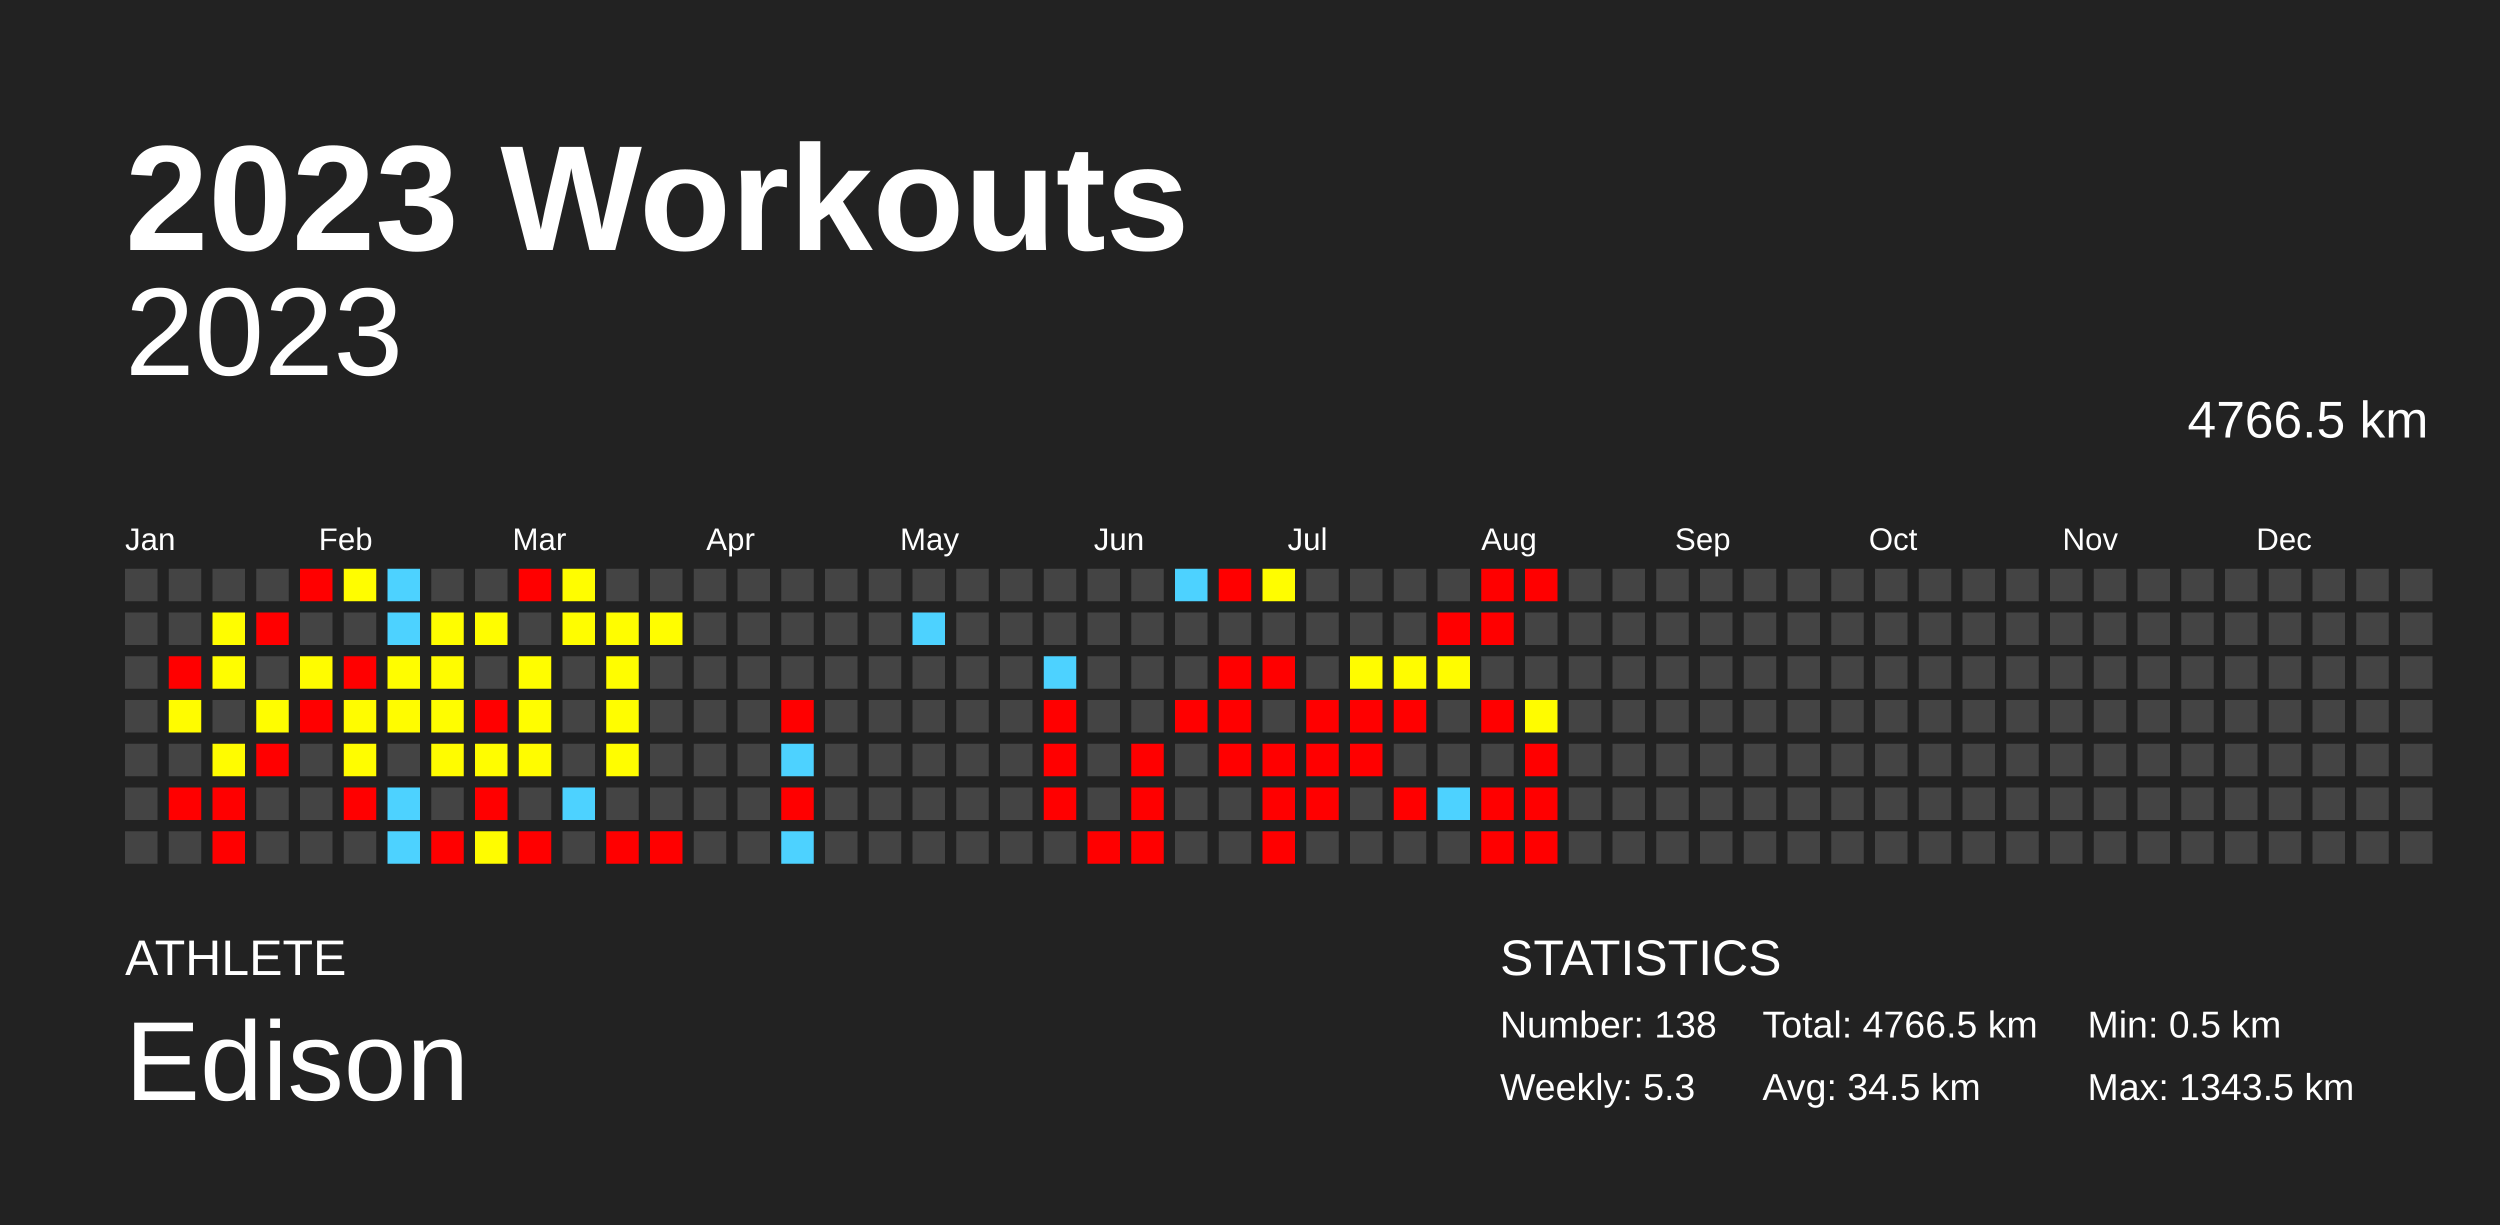
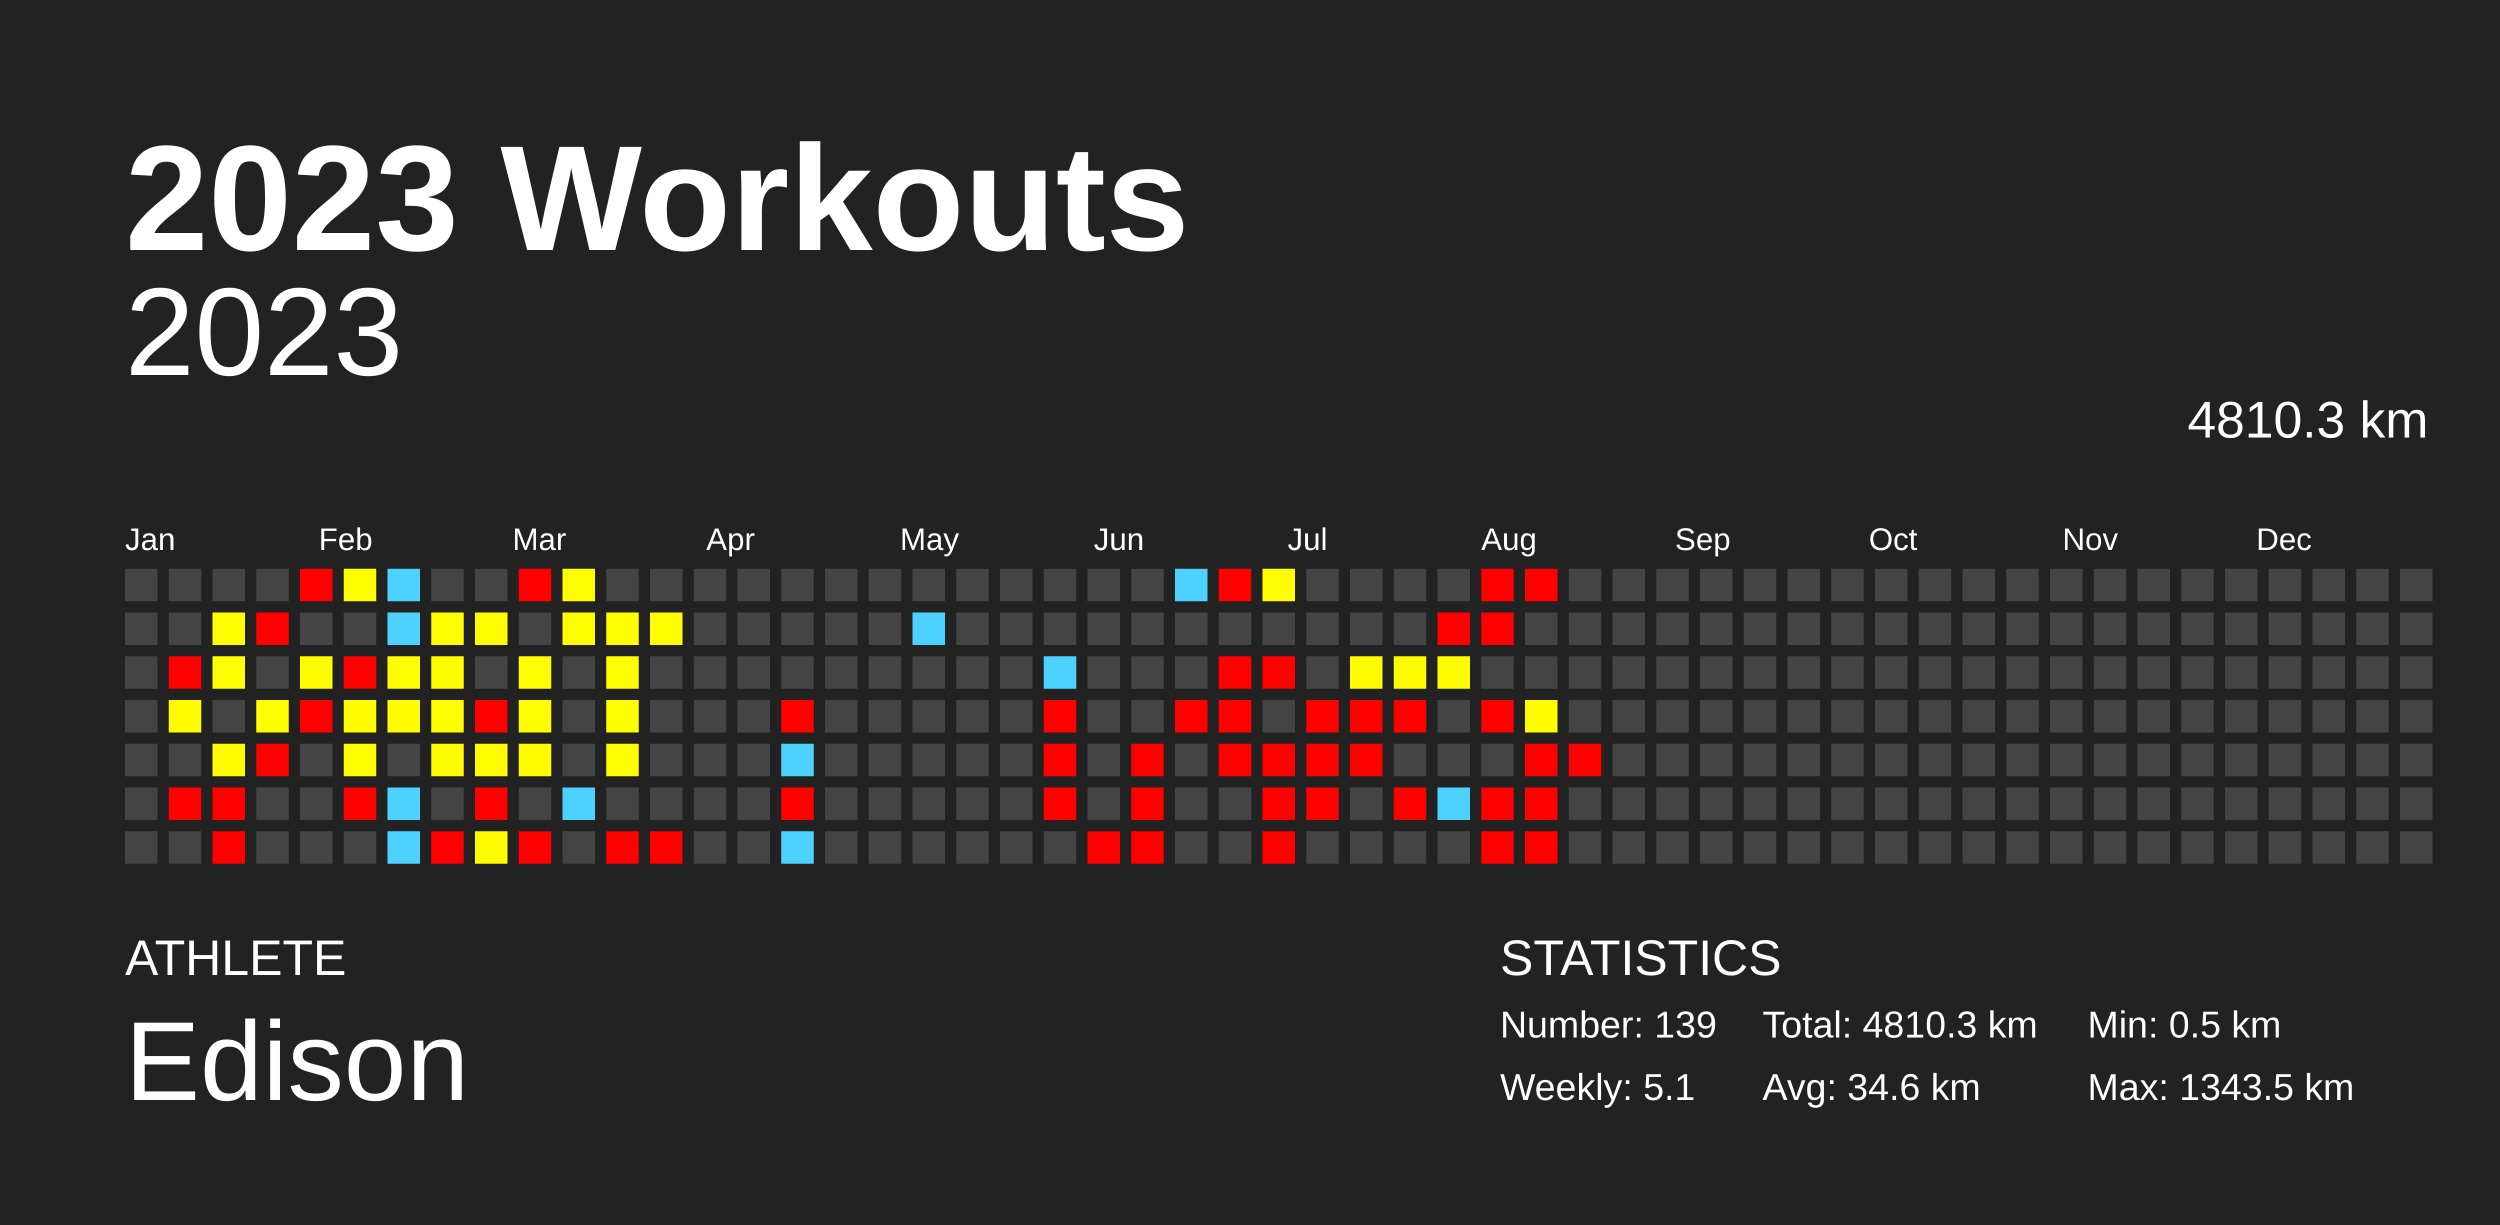
<svg xmlns="http://www.w3.org/2000/svg" baseProfile="full" height="98mm" version="1.1" viewBox="0,0,200,98" width="200mm">
  <defs />
  <rect fill="#222222" height="98" width="200" x="0" y="0" />
  <text fill="#FFFFFF" style="font-size:12px; font-family:Arial; font-weight:bold;" x="10" y="20">2023 Workouts</text>
  <text fill="#FFFFFF" style="font-size:4px; font-family:Arial" x="10" y="78">ATHLETE</text>
  <text fill="#FFFFFF" style="font-size:9px; font-family:Arial" x="10" y="88">Edison</text>
  <text fill="#FFFFFF" style="font-size:4px; font-family:Arial" x="120" y="78">STATISTICS</text>
-   <text fill="#FFFFFF" style="font-size:3px; font-family:Arial" x="120" y="83">Number: 138</text>
-   <text fill="#FFFFFF" style="font-size:3px; font-family:Arial" x="120" y="88">Weekly: 5.3</text>
-   <text fill="#FFFFFF" style="font-size:3px; font-family:Arial" x="141" y="83">Total: 4766.5 km</text>
-   <text fill="#FFFFFF" style="font-size:3px; font-family:Arial" x="141" y="88">Avg: 34.5 km</text>
+   <text fill="#FFFFFF" style="font-size:3px; font-family:Arial" x="120" y="83">Number: 139</text>
+   <text fill="#FFFFFF" style="font-size:3px; font-family:Arial" x="120" y="88">Weekly: 5.1</text>
+   <text fill="#FFFFFF" style="font-size:3px; font-family:Arial" x="141" y="83">Total: 4810.3 km</text>
+   <text fill="#FFFFFF" style="font-size:3px; font-family:Arial" x="141" y="88">Avg: 34.6 km</text>
  <text fill="#FFFFFF" style="font-size:3px; font-family:Arial" x="167" y="83">Min: 0.5 km</text>
  <text fill="#FFFFFF" style="font-size:3px; font-family:Arial" x="167" y="88">Max: 1343.5 km</text>
  <text alignment-baseline="hanging" fill="#FFFFFF" style="font-size:10.0px; font-family:Arial;" x="10" y="30">2023</text>
-   <text alignment-baseline="hanging" fill="#FFFFFF" style="font-size:4.125px; font-family:Arial;" x="175" y="35">4766.5 km</text>
+   <text alignment-baseline="hanging" fill="#FFFFFF" style="font-size:4.125px; font-family:Arial;" x="175" y="35">4810.3 km</text>
  <text fill="#FFFFFF" style="font-size:2.5px; font-family:Arial" x="10.0" y="44">Jan</text>
  <text fill="#FFFFFF" style="font-size:2.5px; font-family:Arial" x="25.5" y="44">Feb</text>
  <text fill="#FFFFFF" style="font-size:2.5px; font-family:Arial" x="41.0" y="44">Mar</text>
  <text fill="#FFFFFF" style="font-size:2.5px; font-family:Arial" x="56.5" y="44">Apr</text>
  <text fill="#FFFFFF" style="font-size:2.5px; font-family:Arial" x="72.0" y="44">May</text>
  <text fill="#FFFFFF" style="font-size:2.5px; font-family:Arial" x="87.5" y="44">Jun</text>
  <text fill="#FFFFFF" style="font-size:2.5px; font-family:Arial" x="103.0" y="44">Jul</text>
  <text fill="#FFFFFF" style="font-size:2.5px; font-family:Arial" x="118.5" y="44">Aug</text>
  <text fill="#FFFFFF" style="font-size:2.5px; font-family:Arial" x="134.0" y="44">Sep</text>
  <text fill="#FFFFFF" style="font-size:2.5px; font-family:Arial" x="149.5" y="44">Oct</text>
  <text fill="#FFFFFF" style="font-size:2.5px; font-family:Arial" x="165.0" y="44">Nov</text>
  <text fill="#FFFFFF" style="font-size:2.5px; font-family:Arial" x="180.5" y="44">Dec</text>
  <rect fill="#444444" height="2.6" width="2.6" x="10.0" y="45.5" />
  <rect fill="#444444" height="2.6" width="2.6" x="10.0" y="49.0" />
  <rect fill="#444444" height="2.6" width="2.6" x="10.0" y="52.5" />
  <rect fill="#444444" height="2.6" width="2.6" x="10.0" y="56.0" />
  <rect fill="#444444" height="2.6" width="2.6" x="10.0" y="59.5" />
  <rect fill="#444444" height="2.6" width="2.6" x="10.0" y="63.0" />
  <rect fill="#444444" height="2.6" width="2.6" x="10.0" y="66.5" />
  <rect fill="#444444" height="2.6" width="2.6" x="13.5" y="45.5" />
  <rect fill="#444444" height="2.6" width="2.6" x="13.5" y="49.0" />
  <rect fill="red" height="2.6" width="2.6" x="13.5" y="52.5" />
  <rect fill="#fffc00" height="2.6" width="2.6" x="13.5" y="56.0" />
  <rect fill="#444444" height="2.6" width="2.6" x="13.5" y="59.5" />
  <rect fill="red" height="2.6" width="2.6" x="13.5" y="63.0" />
  <rect fill="#444444" height="2.6" width="2.6" x="13.5" y="66.5" />
  <rect fill="#444444" height="2.6" width="2.6" x="17.0" y="45.5" />
  <rect fill="#fffd00" height="2.6" width="2.6" x="17.0" y="49.0" />
  <rect fill="#fffd00" height="2.6" width="2.6" x="17.0" y="52.5" />
  <rect fill="#444444" height="2.6" width="2.6" x="17.0" y="56.0" />
  <rect fill="#fffc00" height="2.6" width="2.6" x="17.0" y="59.5" />
  <rect fill="red" height="2.6" width="2.6" x="17.0" y="63.0" />
  <rect fill="red" height="2.6" width="2.6" x="17.0" y="66.5" />
  <rect fill="#444444" height="2.6" width="2.6" x="20.5" y="45.5" />
  <rect fill="red" height="2.6" width="2.6" x="20.5" y="49.0" />
  <rect fill="#444444" height="2.6" width="2.6" x="20.5" y="52.5" />
  <rect fill="#fffd00" height="2.6" width="2.6" x="20.5" y="56.0" />
  <rect fill="red" height="2.6" width="2.6" x="20.5" y="59.5" />
  <rect fill="#444444" height="2.6" width="2.6" x="20.5" y="63.0" />
  <rect fill="#444444" height="2.6" width="2.6" x="20.5" y="66.5" />
  <rect fill="red" height="2.6" width="2.6" x="24.0" y="45.5" />
  <rect fill="#444444" height="2.6" width="2.6" x="24.0" y="49.0" />
  <rect fill="#fffc00" height="2.6" width="2.6" x="24.0" y="52.5" />
  <rect fill="red" height="2.6" width="2.6" x="24.0" y="56.0" />
  <rect fill="#444444" height="2.6" width="2.6" x="24.0" y="59.5" />
  <rect fill="#444444" height="2.6" width="2.6" x="24.0" y="63.0" />
  <rect fill="#444444" height="2.6" width="2.6" x="24.0" y="66.5" />
  <rect fill="#fffd00" height="2.6" width="2.6" x="27.5" y="45.5" />
  <rect fill="#444444" height="2.6" width="2.6" x="27.5" y="49.0" />
  <rect fill="red" height="2.6" width="2.6" x="27.5" y="52.5" />
  <rect fill="#fffc00" height="2.6" width="2.6" x="27.5" y="56.0" />
  <rect fill="#fffd00" height="2.6" width="2.6" x="27.5" y="59.5" />
  <rect fill="red" height="2.6" width="2.6" x="27.5" y="63.0" />
  <rect fill="#444444" height="2.6" width="2.6" x="27.5" y="66.5" />
  <rect fill="#4dd2ff" height="2.6" width="2.6" x="31.0" y="45.5" />
  <rect fill="#4dd2ff" height="2.6" width="2.6" x="31.0" y="49.0" />
  <rect fill="#fffd00" height="2.6" width="2.6" x="31.0" y="52.5" />
  <rect fill="#fffc00" height="2.6" width="2.6" x="31.0" y="56.0" />
  <rect fill="#444444" height="2.6" width="2.6" x="31.0" y="59.5" />
  <rect fill="#4dd2ff" height="2.6" width="2.6" x="31.0" y="63.0" />
  <rect fill="#4dd2ff" height="2.6" width="2.6" x="31.0" y="66.5" />
  <rect fill="#444444" height="2.6" width="2.6" x="34.5" y="45.5" />
  <rect fill="#fffd00" height="2.6" width="2.6" x="34.5" y="49.0" />
  <rect fill="#fffc00" height="2.6" width="2.6" x="34.5" y="52.5" />
  <rect fill="#fffd00" height="2.6" width="2.6" x="34.5" y="56.0" />
  <rect fill="#fffc00" height="2.6" width="2.6" x="34.5" y="59.5" />
  <rect fill="#444444" height="2.6" width="2.6" x="34.5" y="63.0" />
  <rect fill="red" height="2.6" width="2.6" x="34.5" y="66.5" />
  <rect fill="#444444" height="2.6" width="2.6" x="38.0" y="45.5" />
  <rect fill="#fffd00" height="2.6" width="2.6" x="38.0" y="49.0" />
  <rect fill="#444444" height="2.6" width="2.6" x="38.0" y="52.5" />
  <rect fill="red" height="2.6" width="2.6" x="38.0" y="56.0" />
  <rect fill="#fffd00" height="2.6" width="2.6" x="38.0" y="59.5" />
  <rect fill="red" height="2.6" width="2.6" x="38.0" y="63.0" />
  <rect fill="#fffc00" height="2.6" width="2.6" x="38.0" y="66.5" />
  <rect fill="red" height="2.6" width="2.6" x="41.5" y="45.5" />
  <rect fill="#444444" height="2.6" width="2.6" x="41.5" y="49.0" />
  <rect fill="#fffd00" height="2.6" width="2.6" x="41.5" y="52.5" />
  <rect fill="#fffd00" height="2.6" width="2.6" x="41.5" y="56.0" />
  <rect fill="#fffc00" height="2.6" width="2.6" x="41.5" y="59.5" />
  <rect fill="#444444" height="2.6" width="2.6" x="41.5" y="63.0" />
  <rect fill="red" height="2.6" width="2.6" x="41.5" y="66.5" />
  <rect fill="#fffd00" height="2.6" width="2.6" x="45.0" y="45.5" />
  <rect fill="#fffd00" height="2.6" width="2.6" x="45.0" y="49.0" />
  <rect fill="#444444" height="2.6" width="2.6" x="45.0" y="52.5" />
  <rect fill="#444444" height="2.6" width="2.6" x="45.0" y="56.0" />
  <rect fill="#444444" height="2.6" width="2.6" x="45.0" y="59.5" />
  <rect fill="#4dd2ff" height="2.6" width="2.6" x="45.0" y="63.0" />
  <rect fill="#444444" height="2.6" width="2.6" x="45.0" y="66.5" />
  <rect fill="#444444" height="2.6" width="2.6" x="48.5" y="45.5" />
  <rect fill="#fffd00" height="2.6" width="2.6" x="48.5" y="49.0" />
  <rect fill="#fffd00" height="2.6" width="2.6" x="48.5" y="52.5" />
  <rect fill="#fffd00" height="2.6" width="2.6" x="48.5" y="56.0" />
  <rect fill="#fffd00" height="2.6" width="2.6" x="48.5" y="59.5" />
  <rect fill="#444444" height="2.6" width="2.6" x="48.5" y="63.0" />
  <rect fill="red" height="2.6" width="2.6" x="48.5" y="66.5" />
  <rect fill="#444444" height="2.6" width="2.6" x="52.0" y="45.5" />
  <rect fill="#fffd00" height="2.6" width="2.6" x="52.0" y="49.0" />
  <rect fill="#444444" height="2.6" width="2.6" x="52.0" y="52.5" />
  <rect fill="#444444" height="2.6" width="2.6" x="52.0" y="56.0" />
  <rect fill="#444444" height="2.6" width="2.6" x="52.0" y="59.5" />
  <rect fill="#444444" height="2.6" width="2.6" x="52.0" y="63.0" />
  <rect fill="red" height="2.6" width="2.6" x="52.0" y="66.5" />
  <rect fill="#444444" height="2.6" width="2.6" x="55.5" y="45.5" />
  <rect fill="#444444" height="2.6" width="2.6" x="55.5" y="49.0" />
  <rect fill="#444444" height="2.6" width="2.6" x="55.5" y="52.5" />
  <rect fill="#444444" height="2.6" width="2.6" x="55.5" y="56.0" />
  <rect fill="#444444" height="2.6" width="2.6" x="55.5" y="59.5" />
  <rect fill="#444444" height="2.6" width="2.6" x="55.5" y="63.0" />
  <rect fill="#444444" height="2.6" width="2.6" x="55.5" y="66.5" />
  <rect fill="#444444" height="2.6" width="2.6" x="59.0" y="45.5" />
  <rect fill="#444444" height="2.6" width="2.6" x="59.0" y="49.0" />
  <rect fill="#444444" height="2.6" width="2.6" x="59.0" y="52.5" />
  <rect fill="#444444" height="2.6" width="2.6" x="59.0" y="56.0" />
  <rect fill="#444444" height="2.6" width="2.6" x="59.0" y="59.5" />
  <rect fill="#444444" height="2.6" width="2.6" x="59.0" y="63.0" />
  <rect fill="#444444" height="2.6" width="2.6" x="59.0" y="66.5" />
  <rect fill="#444444" height="2.6" width="2.6" x="62.5" y="45.5" />
  <rect fill="#444444" height="2.6" width="2.6" x="62.5" y="49.0" />
  <rect fill="#444444" height="2.6" width="2.6" x="62.5" y="52.5" />
  <rect fill="red" height="2.6" width="2.6" x="62.5" y="56.0" />
  <rect fill="#4dd2ff" height="2.6" width="2.6" x="62.5" y="59.5" />
  <rect fill="red" height="2.6" width="2.6" x="62.5" y="63.0" />
  <rect fill="#4dd2ff" height="2.6" width="2.6" x="62.5" y="66.5" />
  <rect fill="#444444" height="2.6" width="2.6" x="66.0" y="45.5" />
  <rect fill="#444444" height="2.6" width="2.6" x="66.0" y="49.0" />
  <rect fill="#444444" height="2.6" width="2.6" x="66.0" y="52.5" />
  <rect fill="#444444" height="2.6" width="2.6" x="66.0" y="56.0" />
  <rect fill="#444444" height="2.6" width="2.6" x="66.0" y="59.5" />
  <rect fill="#444444" height="2.6" width="2.6" x="66.0" y="63.0" />
  <rect fill="#444444" height="2.6" width="2.6" x="66.0" y="66.5" />
  <rect fill="#444444" height="2.6" width="2.6" x="69.5" y="45.5" />
  <rect fill="#444444" height="2.6" width="2.6" x="69.5" y="49.0" />
  <rect fill="#444444" height="2.6" width="2.6" x="69.5" y="52.5" />
  <rect fill="#444444" height="2.6" width="2.6" x="69.5" y="56.0" />
  <rect fill="#444444" height="2.6" width="2.6" x="69.5" y="59.5" />
  <rect fill="#444444" height="2.6" width="2.6" x="69.5" y="63.0" />
  <rect fill="#444444" height="2.6" width="2.6" x="69.5" y="66.5" />
  <rect fill="#444444" height="2.6" width="2.6" x="73.0" y="45.5" />
  <rect fill="#4dd2ff" height="2.6" width="2.6" x="73.0" y="49.0" />
  <rect fill="#444444" height="2.6" width="2.6" x="73.0" y="52.5" />
  <rect fill="#444444" height="2.6" width="2.6" x="73.0" y="56.0" />
  <rect fill="#444444" height="2.6" width="2.6" x="73.0" y="59.5" />
  <rect fill="#444444" height="2.6" width="2.6" x="73.0" y="63.0" />
  <rect fill="#444444" height="2.6" width="2.6" x="73.0" y="66.5" />
  <rect fill="#444444" height="2.6" width="2.6" x="76.5" y="45.5" />
  <rect fill="#444444" height="2.6" width="2.6" x="76.5" y="49.0" />
  <rect fill="#444444" height="2.6" width="2.6" x="76.5" y="52.5" />
  <rect fill="#444444" height="2.6" width="2.6" x="76.5" y="56.0" />
  <rect fill="#444444" height="2.6" width="2.6" x="76.5" y="59.5" />
  <rect fill="#444444" height="2.6" width="2.6" x="76.5" y="63.0" />
  <rect fill="#444444" height="2.6" width="2.6" x="76.5" y="66.5" />
  <rect fill="#444444" height="2.6" width="2.6" x="80.0" y="45.5" />
  <rect fill="#444444" height="2.6" width="2.6" x="80.0" y="49.0" />
  <rect fill="#444444" height="2.6" width="2.6" x="80.0" y="52.5" />
  <rect fill="#444444" height="2.6" width="2.6" x="80.0" y="56.0" />
  <rect fill="#444444" height="2.6" width="2.6" x="80.0" y="59.5" />
  <rect fill="#444444" height="2.6" width="2.6" x="80.0" y="63.0" />
  <rect fill="#444444" height="2.6" width="2.6" x="80.0" y="66.5" />
  <rect fill="#444444" height="2.6" width="2.6" x="83.5" y="45.5" />
  <rect fill="#444444" height="2.6" width="2.6" x="83.5" y="49.0" />
  <rect fill="#4dd2ff" height="2.6" width="2.6" x="83.5" y="52.5" />
  <rect fill="red" height="2.6" width="2.6" x="83.5" y="56.0" />
  <rect fill="red" height="2.6" width="2.6" x="83.5" y="59.5" />
  <rect fill="red" height="2.6" width="2.6" x="83.5" y="63.0" />
  <rect fill="#444444" height="2.6" width="2.6" x="83.5" y="66.5" />
  <rect fill="#444444" height="2.6" width="2.6" x="87.0" y="45.5" />
  <rect fill="#444444" height="2.6" width="2.6" x="87.0" y="49.0" />
  <rect fill="#444444" height="2.6" width="2.6" x="87.0" y="52.5" />
  <rect fill="#444444" height="2.6" width="2.6" x="87.0" y="56.0" />
  <rect fill="#444444" height="2.6" width="2.6" x="87.0" y="59.5" />
  <rect fill="#444444" height="2.6" width="2.6" x="87.0" y="63.0" />
  <rect fill="red" height="2.6" width="2.6" x="87.0" y="66.5" />
  <rect fill="#444444" height="2.6" width="2.6" x="90.5" y="45.5" />
  <rect fill="#444444" height="2.6" width="2.6" x="90.5" y="49.0" />
  <rect fill="#444444" height="2.6" width="2.6" x="90.5" y="52.5" />
  <rect fill="#444444" height="2.6" width="2.6" x="90.5" y="56.0" />
  <rect fill="red" height="2.6" width="2.6" x="90.5" y="59.5" />
  <rect fill="red" height="2.6" width="2.6" x="90.5" y="63.0" />
  <rect fill="red" height="2.6" width="2.6" x="90.5" y="66.5" />
  <rect fill="#4dd2ff" height="2.6" width="2.6" x="94.0" y="45.5" />
  <rect fill="#444444" height="2.6" width="2.6" x="94.0" y="49.0" />
  <rect fill="#444444" height="2.6" width="2.6" x="94.0" y="52.5" />
  <rect fill="red" height="2.6" width="2.6" x="94.0" y="56.0" />
  <rect fill="#444444" height="2.6" width="2.6" x="94.0" y="59.5" />
  <rect fill="#444444" height="2.6" width="2.6" x="94.0" y="63.0" />
  <rect fill="#444444" height="2.6" width="2.6" x="94.0" y="66.5" />
  <rect fill="red" height="2.6" width="2.6" x="97.5" y="45.5" />
  <rect fill="#444444" height="2.6" width="2.6" x="97.5" y="49.0" />
  <rect fill="red" height="2.6" width="2.6" x="97.5" y="52.5" />
  <rect fill="red" height="2.6" width="2.6" x="97.5" y="56.0" />
  <rect fill="red" height="2.6" width="2.6" x="97.5" y="59.5" />
  <rect fill="#444444" height="2.6" width="2.6" x="97.5" y="63.0" />
  <rect fill="#444444" height="2.6" width="2.6" x="97.5" y="66.5" />
  <rect fill="#fffd00" height="2.6" width="2.6" x="101.0" y="45.5" />
  <rect fill="#444444" height="2.6" width="2.6" x="101.0" y="49.0" />
  <rect fill="red" height="2.6" width="2.6" x="101.0" y="52.5" />
  <rect fill="#444444" height="2.6" width="2.6" x="101.0" y="56.0" />
  <rect fill="red" height="2.6" width="2.6" x="101.0" y="59.5" />
  <rect fill="red" height="2.6" width="2.6" x="101.0" y="63.0" />
  <rect fill="red" height="2.6" width="2.6" x="101.0" y="66.5" />
  <rect fill="#444444" height="2.6" width="2.6" x="104.5" y="45.5" />
  <rect fill="#444444" height="2.6" width="2.6" x="104.5" y="49.0" />
  <rect fill="#444444" height="2.6" width="2.6" x="104.5" y="52.5" />
  <rect fill="red" height="2.6" width="2.6" x="104.5" y="56.0" />
  <rect fill="red" height="2.6" width="2.6" x="104.5" y="59.5" />
  <rect fill="red" height="2.6" width="2.6" x="104.5" y="63.0" />
  <rect fill="#444444" height="2.6" width="2.6" x="104.5" y="66.5" />
  <rect fill="#444444" height="2.6" width="2.6" x="108.0" y="45.5" />
  <rect fill="#444444" height="2.6" width="2.6" x="108.0" y="49.0" />
  <rect fill="#fffc00" height="2.6" width="2.6" x="108.0" y="52.5" />
  <rect fill="red" height="2.6" width="2.6" x="108.0" y="56.0" />
  <rect fill="red" height="2.6" width="2.6" x="108.0" y="59.5" />
  <rect fill="#444444" height="2.6" width="2.6" x="108.0" y="63.0" />
  <rect fill="#444444" height="2.6" width="2.6" x="108.0" y="66.5" />
  <rect fill="#444444" height="2.6" width="2.6" x="111.5" y="45.5" />
  <rect fill="#444444" height="2.6" width="2.6" x="111.5" y="49.0" />
  <rect fill="#fffc00" height="2.6" width="2.6" x="111.5" y="52.5" />
  <rect fill="red" height="2.6" width="2.6" x="111.5" y="56.0" />
  <rect fill="#444444" height="2.6" width="2.6" x="111.5" y="59.5" />
  <rect fill="red" height="2.6" width="2.6" x="111.5" y="63.0" />
  <rect fill="#444444" height="2.6" width="2.6" x="111.5" y="66.5" />
  <rect fill="#444444" height="2.6" width="2.6" x="115.0" y="45.5" />
  <rect fill="red" height="2.6" width="2.6" x="115.0" y="49.0" />
  <rect fill="#fffc00" height="2.6" width="2.6" x="115.0" y="52.5" />
  <rect fill="#444444" height="2.6" width="2.6" x="115.0" y="56.0" />
  <rect fill="#444444" height="2.6" width="2.6" x="115.0" y="59.5" />
  <rect fill="#4dd2ff" height="2.6" width="2.6" x="115.0" y="63.0" />
  <rect fill="#444444" height="2.6" width="2.6" x="115.0" y="66.5" />
  <rect fill="red" height="2.6" width="2.6" x="118.5" y="45.5" />
  <rect fill="red" height="2.6" width="2.6" x="118.5" y="49.0" />
  <rect fill="#444444" height="2.6" width="2.6" x="118.5" y="52.5" />
  <rect fill="red" height="2.6" width="2.6" x="118.5" y="56.0" />
  <rect fill="#444444" height="2.6" width="2.6" x="118.5" y="59.5" />
  <rect fill="red" height="2.6" width="2.6" x="118.5" y="63.0" />
  <rect fill="red" height="2.6" width="2.6" x="118.5" y="66.5" />
  <rect fill="red" height="2.6" width="2.6" x="122.0" y="45.5" />
  <rect fill="#444444" height="2.6" width="2.6" x="122.0" y="49.0" />
  <rect fill="#444444" height="2.6" width="2.6" x="122.0" y="52.5" />
  <rect fill="#fffc00" height="2.6" width="2.6" x="122.0" y="56.0" />
  <rect fill="red" height="2.6" width="2.6" x="122.0" y="59.5" />
  <rect fill="red" height="2.6" width="2.6" x="122.0" y="63.0" />
  <rect fill="red" height="2.6" width="2.6" x="122.0" y="66.5" />
  <rect fill="#444444" height="2.6" width="2.6" x="125.5" y="45.5" />
  <rect fill="#444444" height="2.6" width="2.6" x="125.5" y="49.0" />
  <rect fill="#444444" height="2.6" width="2.6" x="125.5" y="52.5" />
  <rect fill="#444444" height="2.6" width="2.6" x="125.5" y="56.0" />
-   <rect fill="#444444" height="2.6" width="2.6" x="125.5" y="59.5" />
+   <rect fill="red" height="2.6" width="2.6" x="125.5" y="59.5" />
  <rect fill="#444444" height="2.6" width="2.6" x="125.5" y="63.0" />
  <rect fill="#444444" height="2.6" width="2.6" x="125.5" y="66.5" />
  <rect fill="#444444" height="2.6" width="2.6" x="129.0" y="45.5" />
  <rect fill="#444444" height="2.6" width="2.6" x="129.0" y="49.0" />
  <rect fill="#444444" height="2.6" width="2.6" x="129.0" y="52.5" />
  <rect fill="#444444" height="2.6" width="2.6" x="129.0" y="56.0" />
  <rect fill="#444444" height="2.6" width="2.6" x="129.0" y="59.5" />
  <rect fill="#444444" height="2.6" width="2.6" x="129.0" y="63.0" />
  <rect fill="#444444" height="2.6" width="2.6" x="129.0" y="66.5" />
  <rect fill="#444444" height="2.6" width="2.6" x="132.5" y="45.5" />
  <rect fill="#444444" height="2.6" width="2.6" x="132.5" y="49.0" />
  <rect fill="#444444" height="2.6" width="2.6" x="132.5" y="52.5" />
  <rect fill="#444444" height="2.6" width="2.6" x="132.5" y="56.0" />
  <rect fill="#444444" height="2.6" width="2.6" x="132.5" y="59.5" />
  <rect fill="#444444" height="2.6" width="2.6" x="132.5" y="63.0" />
  <rect fill="#444444" height="2.6" width="2.6" x="132.5" y="66.5" />
  <rect fill="#444444" height="2.6" width="2.6" x="136.0" y="45.5" />
  <rect fill="#444444" height="2.6" width="2.6" x="136.0" y="49.0" />
  <rect fill="#444444" height="2.6" width="2.6" x="136.0" y="52.5" />
  <rect fill="#444444" height="2.6" width="2.6" x="136.0" y="56.0" />
  <rect fill="#444444" height="2.6" width="2.6" x="136.0" y="59.5" />
  <rect fill="#444444" height="2.6" width="2.6" x="136.0" y="63.0" />
  <rect fill="#444444" height="2.6" width="2.6" x="136.0" y="66.5" />
  <rect fill="#444444" height="2.6" width="2.6" x="139.5" y="45.5" />
  <rect fill="#444444" height="2.6" width="2.6" x="139.5" y="49.0" />
  <rect fill="#444444" height="2.6" width="2.6" x="139.5" y="52.5" />
  <rect fill="#444444" height="2.6" width="2.6" x="139.5" y="56.0" />
  <rect fill="#444444" height="2.6" width="2.6" x="139.5" y="59.5" />
  <rect fill="#444444" height="2.6" width="2.6" x="139.5" y="63.0" />
  <rect fill="#444444" height="2.6" width="2.6" x="139.5" y="66.5" />
  <rect fill="#444444" height="2.6" width="2.6" x="143.0" y="45.5" />
  <rect fill="#444444" height="2.6" width="2.6" x="143.0" y="49.0" />
  <rect fill="#444444" height="2.6" width="2.6" x="143.0" y="52.5" />
  <rect fill="#444444" height="2.6" width="2.6" x="143.0" y="56.0" />
  <rect fill="#444444" height="2.6" width="2.6" x="143.0" y="59.5" />
  <rect fill="#444444" height="2.6" width="2.6" x="143.0" y="63.0" />
  <rect fill="#444444" height="2.6" width="2.6" x="143.0" y="66.5" />
  <rect fill="#444444" height="2.6" width="2.6" x="146.5" y="45.5" />
  <rect fill="#444444" height="2.6" width="2.6" x="146.5" y="49.0" />
  <rect fill="#444444" height="2.6" width="2.6" x="146.5" y="52.5" />
  <rect fill="#444444" height="2.6" width="2.6" x="146.5" y="56.0" />
  <rect fill="#444444" height="2.6" width="2.6" x="146.5" y="59.5" />
  <rect fill="#444444" height="2.6" width="2.6" x="146.5" y="63.0" />
  <rect fill="#444444" height="2.6" width="2.6" x="146.5" y="66.5" />
  <rect fill="#444444" height="2.6" width="2.6" x="150.0" y="45.5" />
  <rect fill="#444444" height="2.6" width="2.6" x="150.0" y="49.0" />
  <rect fill="#444444" height="2.6" width="2.6" x="150.0" y="52.5" />
  <rect fill="#444444" height="2.6" width="2.6" x="150.0" y="56.0" />
  <rect fill="#444444" height="2.6" width="2.6" x="150.0" y="59.5" />
  <rect fill="#444444" height="2.6" width="2.6" x="150.0" y="63.0" />
  <rect fill="#444444" height="2.6" width="2.6" x="150.0" y="66.5" />
  <rect fill="#444444" height="2.6" width="2.6" x="153.5" y="45.5" />
  <rect fill="#444444" height="2.6" width="2.6" x="153.5" y="49.0" />
  <rect fill="#444444" height="2.6" width="2.6" x="153.5" y="52.5" />
  <rect fill="#444444" height="2.6" width="2.6" x="153.5" y="56.0" />
  <rect fill="#444444" height="2.6" width="2.6" x="153.5" y="59.5" />
  <rect fill="#444444" height="2.6" width="2.6" x="153.5" y="63.0" />
  <rect fill="#444444" height="2.6" width="2.6" x="153.5" y="66.5" />
  <rect fill="#444444" height="2.6" width="2.6" x="157.0" y="45.5" />
  <rect fill="#444444" height="2.6" width="2.6" x="157.0" y="49.0" />
  <rect fill="#444444" height="2.6" width="2.6" x="157.0" y="52.5" />
  <rect fill="#444444" height="2.6" width="2.6" x="157.0" y="56.0" />
  <rect fill="#444444" height="2.6" width="2.6" x="157.0" y="59.5" />
  <rect fill="#444444" height="2.6" width="2.6" x="157.0" y="63.0" />
  <rect fill="#444444" height="2.6" width="2.6" x="157.0" y="66.5" />
  <rect fill="#444444" height="2.6" width="2.6" x="160.5" y="45.5" />
  <rect fill="#444444" height="2.6" width="2.6" x="160.5" y="49.0" />
  <rect fill="#444444" height="2.6" width="2.6" x="160.5" y="52.5" />
  <rect fill="#444444" height="2.6" width="2.6" x="160.5" y="56.0" />
  <rect fill="#444444" height="2.6" width="2.6" x="160.5" y="59.5" />
  <rect fill="#444444" height="2.6" width="2.6" x="160.5" y="63.0" />
  <rect fill="#444444" height="2.6" width="2.6" x="160.5" y="66.5" />
  <rect fill="#444444" height="2.6" width="2.6" x="164.0" y="45.5" />
  <rect fill="#444444" height="2.6" width="2.6" x="164.0" y="49.0" />
  <rect fill="#444444" height="2.6" width="2.6" x="164.0" y="52.5" />
  <rect fill="#444444" height="2.6" width="2.6" x="164.0" y="56.0" />
  <rect fill="#444444" height="2.6" width="2.6" x="164.0" y="59.5" />
  <rect fill="#444444" height="2.6" width="2.6" x="164.0" y="63.0" />
  <rect fill="#444444" height="2.6" width="2.6" x="164.0" y="66.5" />
  <rect fill="#444444" height="2.6" width="2.6" x="167.5" y="45.5" />
  <rect fill="#444444" height="2.6" width="2.6" x="167.5" y="49.0" />
  <rect fill="#444444" height="2.6" width="2.6" x="167.5" y="52.5" />
  <rect fill="#444444" height="2.6" width="2.6" x="167.5" y="56.0" />
  <rect fill="#444444" height="2.6" width="2.6" x="167.5" y="59.5" />
  <rect fill="#444444" height="2.6" width="2.6" x="167.5" y="63.0" />
  <rect fill="#444444" height="2.6" width="2.6" x="167.5" y="66.5" />
  <rect fill="#444444" height="2.6" width="2.6" x="171.0" y="45.5" />
  <rect fill="#444444" height="2.6" width="2.6" x="171.0" y="49.0" />
  <rect fill="#444444" height="2.6" width="2.6" x="171.0" y="52.5" />
  <rect fill="#444444" height="2.6" width="2.6" x="171.0" y="56.0" />
  <rect fill="#444444" height="2.6" width="2.6" x="171.0" y="59.5" />
  <rect fill="#444444" height="2.6" width="2.6" x="171.0" y="63.0" />
  <rect fill="#444444" height="2.6" width="2.6" x="171.0" y="66.5" />
  <rect fill="#444444" height="2.6" width="2.6" x="174.5" y="45.5" />
  <rect fill="#444444" height="2.6" width="2.6" x="174.5" y="49.0" />
  <rect fill="#444444" height="2.6" width="2.6" x="174.5" y="52.5" />
  <rect fill="#444444" height="2.6" width="2.6" x="174.5" y="56.0" />
  <rect fill="#444444" height="2.6" width="2.6" x="174.5" y="59.5" />
  <rect fill="#444444" height="2.6" width="2.6" x="174.5" y="63.0" />
  <rect fill="#444444" height="2.6" width="2.6" x="174.5" y="66.5" />
  <rect fill="#444444" height="2.6" width="2.6" x="178.0" y="45.5" />
  <rect fill="#444444" height="2.6" width="2.6" x="178.0" y="49.0" />
  <rect fill="#444444" height="2.6" width="2.6" x="178.0" y="52.5" />
  <rect fill="#444444" height="2.6" width="2.6" x="178.0" y="56.0" />
  <rect fill="#444444" height="2.6" width="2.6" x="178.0" y="59.5" />
  <rect fill="#444444" height="2.6" width="2.6" x="178.0" y="63.0" />
  <rect fill="#444444" height="2.6" width="2.6" x="178.0" y="66.5" />
  <rect fill="#444444" height="2.6" width="2.6" x="181.5" y="45.5" />
  <rect fill="#444444" height="2.6" width="2.6" x="181.5" y="49.0" />
  <rect fill="#444444" height="2.6" width="2.6" x="181.5" y="52.5" />
  <rect fill="#444444" height="2.6" width="2.6" x="181.5" y="56.0" />
  <rect fill="#444444" height="2.6" width="2.6" x="181.5" y="59.5" />
  <rect fill="#444444" height="2.6" width="2.6" x="181.5" y="63.0" />
  <rect fill="#444444" height="2.6" width="2.6" x="181.5" y="66.5" />
  <rect fill="#444444" height="2.6" width="2.6" x="185.0" y="45.5" />
  <rect fill="#444444" height="2.6" width="2.6" x="185.0" y="49.0" />
  <rect fill="#444444" height="2.6" width="2.6" x="185.0" y="52.5" />
  <rect fill="#444444" height="2.6" width="2.6" x="185.0" y="56.0" />
  <rect fill="#444444" height="2.6" width="2.6" x="185.0" y="59.5" />
  <rect fill="#444444" height="2.6" width="2.6" x="185.0" y="63.0" />
  <rect fill="#444444" height="2.6" width="2.6" x="185.0" y="66.5" />
  <rect fill="#444444" height="2.6" width="2.6" x="188.5" y="45.5" />
  <rect fill="#444444" height="2.6" width="2.6" x="188.5" y="49.0" />
  <rect fill="#444444" height="2.6" width="2.6" x="188.5" y="52.5" />
  <rect fill="#444444" height="2.6" width="2.6" x="188.5" y="56.0" />
  <rect fill="#444444" height="2.6" width="2.6" x="188.5" y="59.5" />
  <rect fill="#444444" height="2.6" width="2.6" x="188.5" y="63.0" />
  <rect fill="#444444" height="2.6" width="2.6" x="188.5" y="66.5" />
  <rect fill="#444444" height="2.6" width="2.6" x="192.0" y="45.5" />
  <rect fill="#444444" height="2.6" width="2.6" x="192.0" y="49.0" />
  <rect fill="#444444" height="2.6" width="2.6" x="192.0" y="52.5" />
  <rect fill="#444444" height="2.6" width="2.6" x="192.0" y="56.0" />
  <rect fill="#444444" height="2.6" width="2.6" x="192.0" y="59.5" />
  <rect fill="#444444" height="2.6" width="2.6" x="192.0" y="63.0" />
  <rect fill="#444444" height="2.6" width="2.6" x="192.0" y="66.5" />
</svg>
